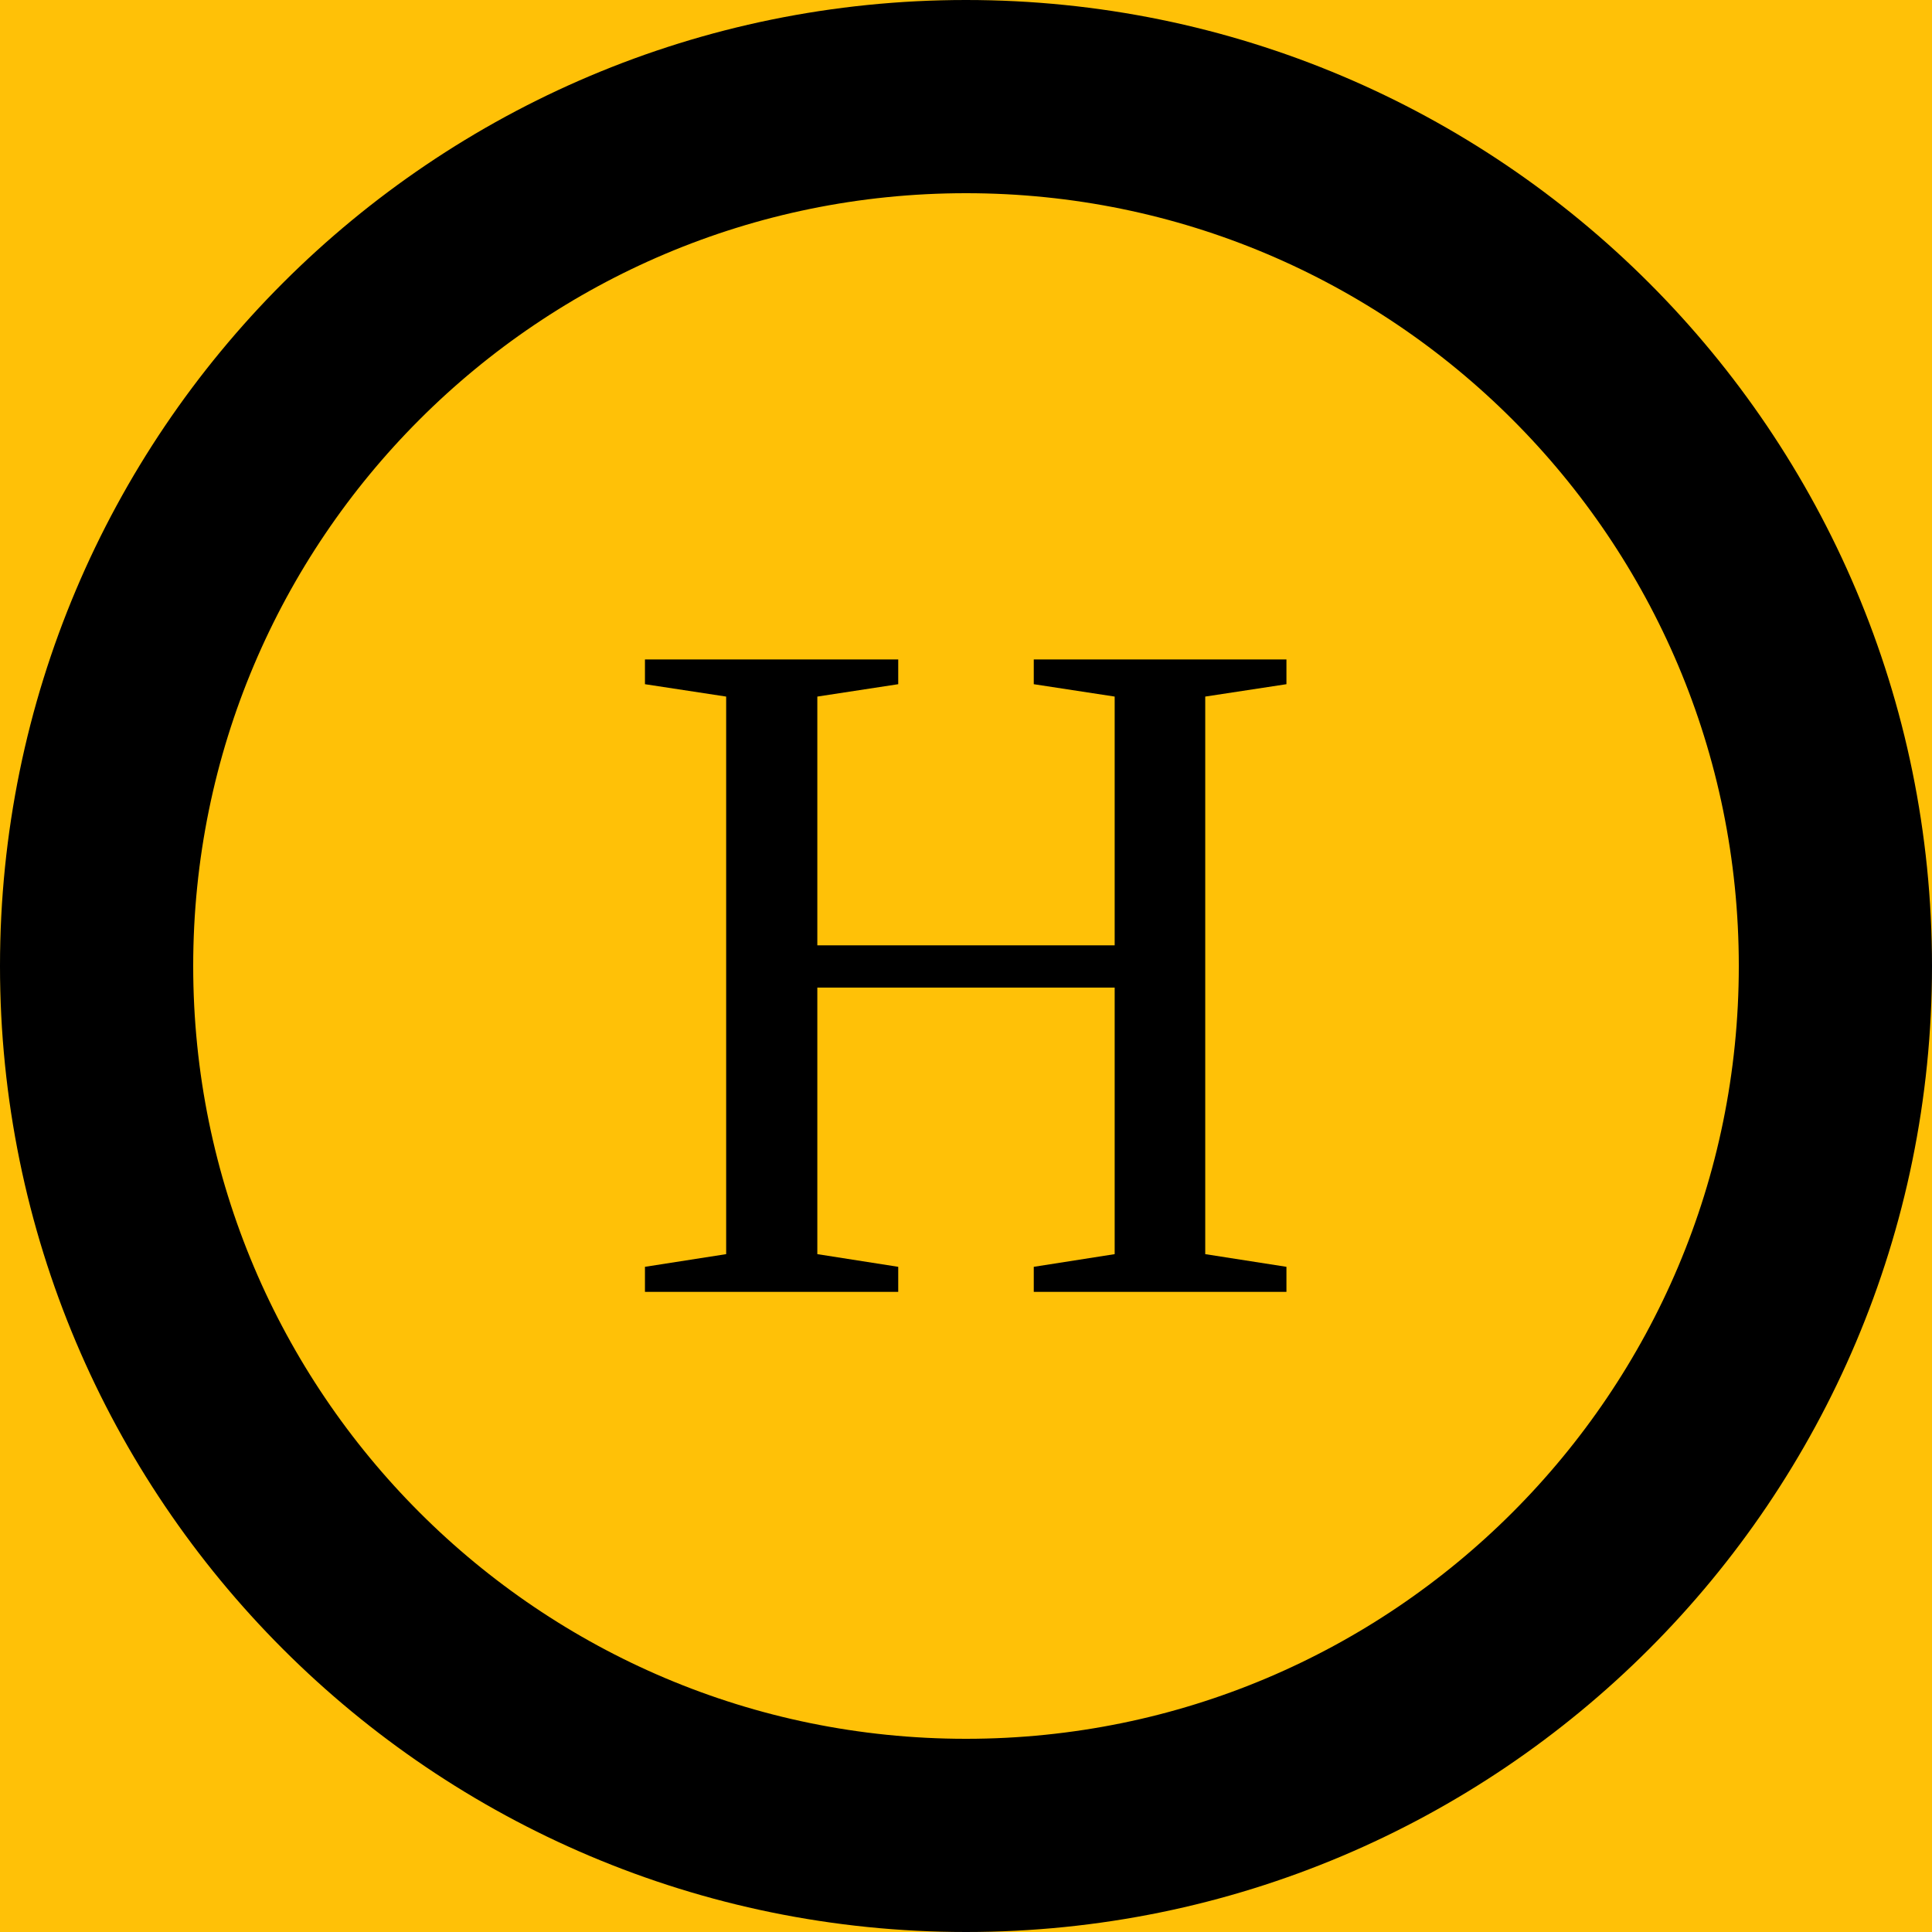
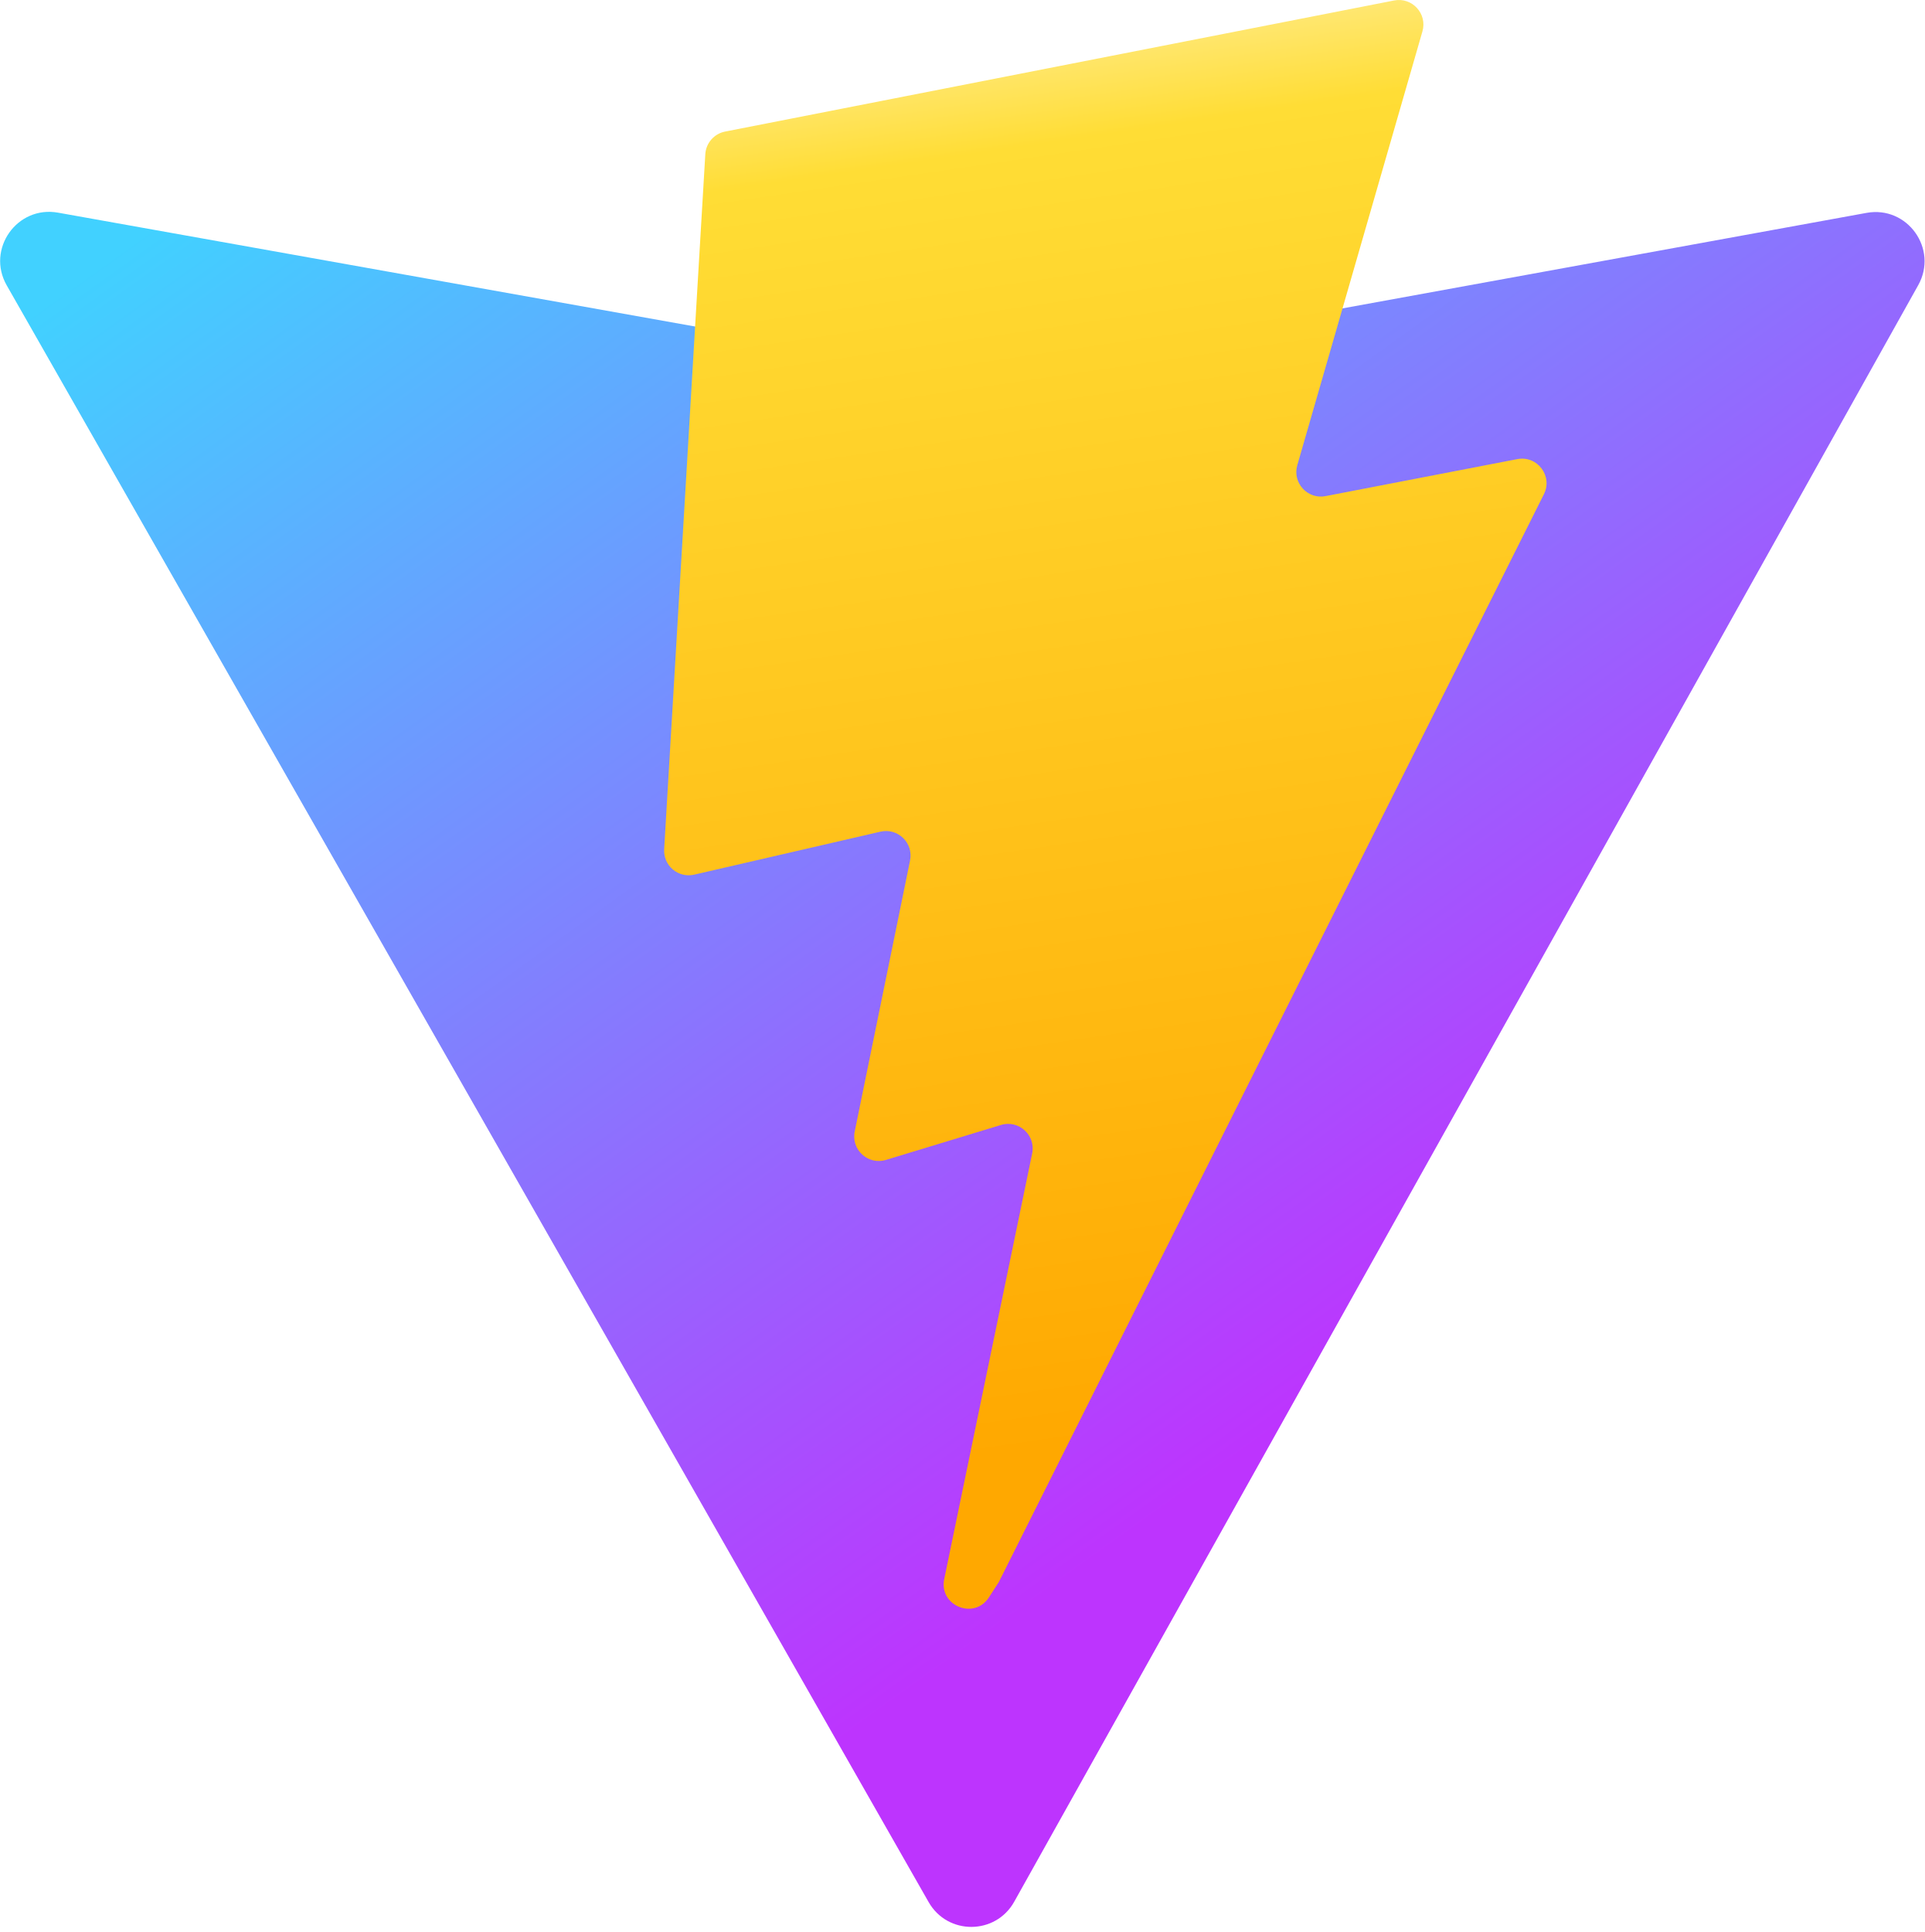
- <svg xmlns="http://www.w3.org/2000/svg" width="100" height="100">
-   <rect x="0" y="0" width="100%" height="100%" fill="#FFC107" />
-   <circle cx="50" cy="50" r="45" stroke="#000" stroke-width="10" fill="none" />
-   <text x="50" y="50" font-size="50" fill="#000" text-anchor="middle" dominant-baseline="central">H</text>
+ <svg xmlns="http://www.w3.org/2000/svg" aria-hidden="true" role="img" class="iconify iconify--logos" width="31.88" height="32" preserveAspectRatio="xMidYMid meet" viewBox="0 0 256 257">
+   <defs>
+     <linearGradient id="IconifyId1813088fe1fbc01fb466" x1="-.828%" x2="57.636%" y1="7.652%" y2="78.411%">
+       <stop offset="0%" stop-color="#41D1FF" />
+       <stop offset="100%" stop-color="#BD34FE" />
+     </linearGradient>
+     <linearGradient id="IconifyId1813088fe1fbc01fb467" x1="43.376%" x2="50.316%" y1="2.242%" y2="89.03%">
+       <stop offset="0%" stop-color="#FFEA83" />
+       <stop offset="8.333%" stop-color="#FFDD35" />
+       <stop offset="100%" stop-color="#FFA800" />
+     </linearGradient>
+   </defs>
+   <path fill="url(#IconifyId1813088fe1fbc01fb466)" d="M255.153 37.938L134.897 252.976c-2.483 4.44-8.862 4.466-11.382.048L.875 37.958c-2.746-4.814 1.371-10.646 6.827-9.67l120.385 21.517a6.537 6.537 0 0 0 2.322-.004l117.867-21.483c5.438-.991 9.574 4.796 6.877 9.62Z" />
+   <path fill="url(#IconifyId1813088fe1fbc01fb467)" d="M185.432.063L96.44 17.501a3.268 3.268 0 0 0-2.634 3.014l-5.474 92.456a3.268 3.268 0 0 0 3.997 3.378l24.777-5.718c2.318-.535 4.413 1.507 3.936 3.838l-7.361 36.047c-.495 2.426 1.782 4.5 4.151 3.78l15.304-4.649c2.372-.72 4.652 1.36 4.15 3.788l-11.698 56.621c-.732 3.542 3.979 5.473 5.943 2.437l1.313-2.028l72.516-144.72c1.215-2.423-.88-5.186-3.54-4.672l-25.505 4.922c-2.396.462-4.435-1.77-3.759-4.114l16.646-57.705c.677-2.35-1.37-4.583-3.769-4.113Z" />
</svg>
